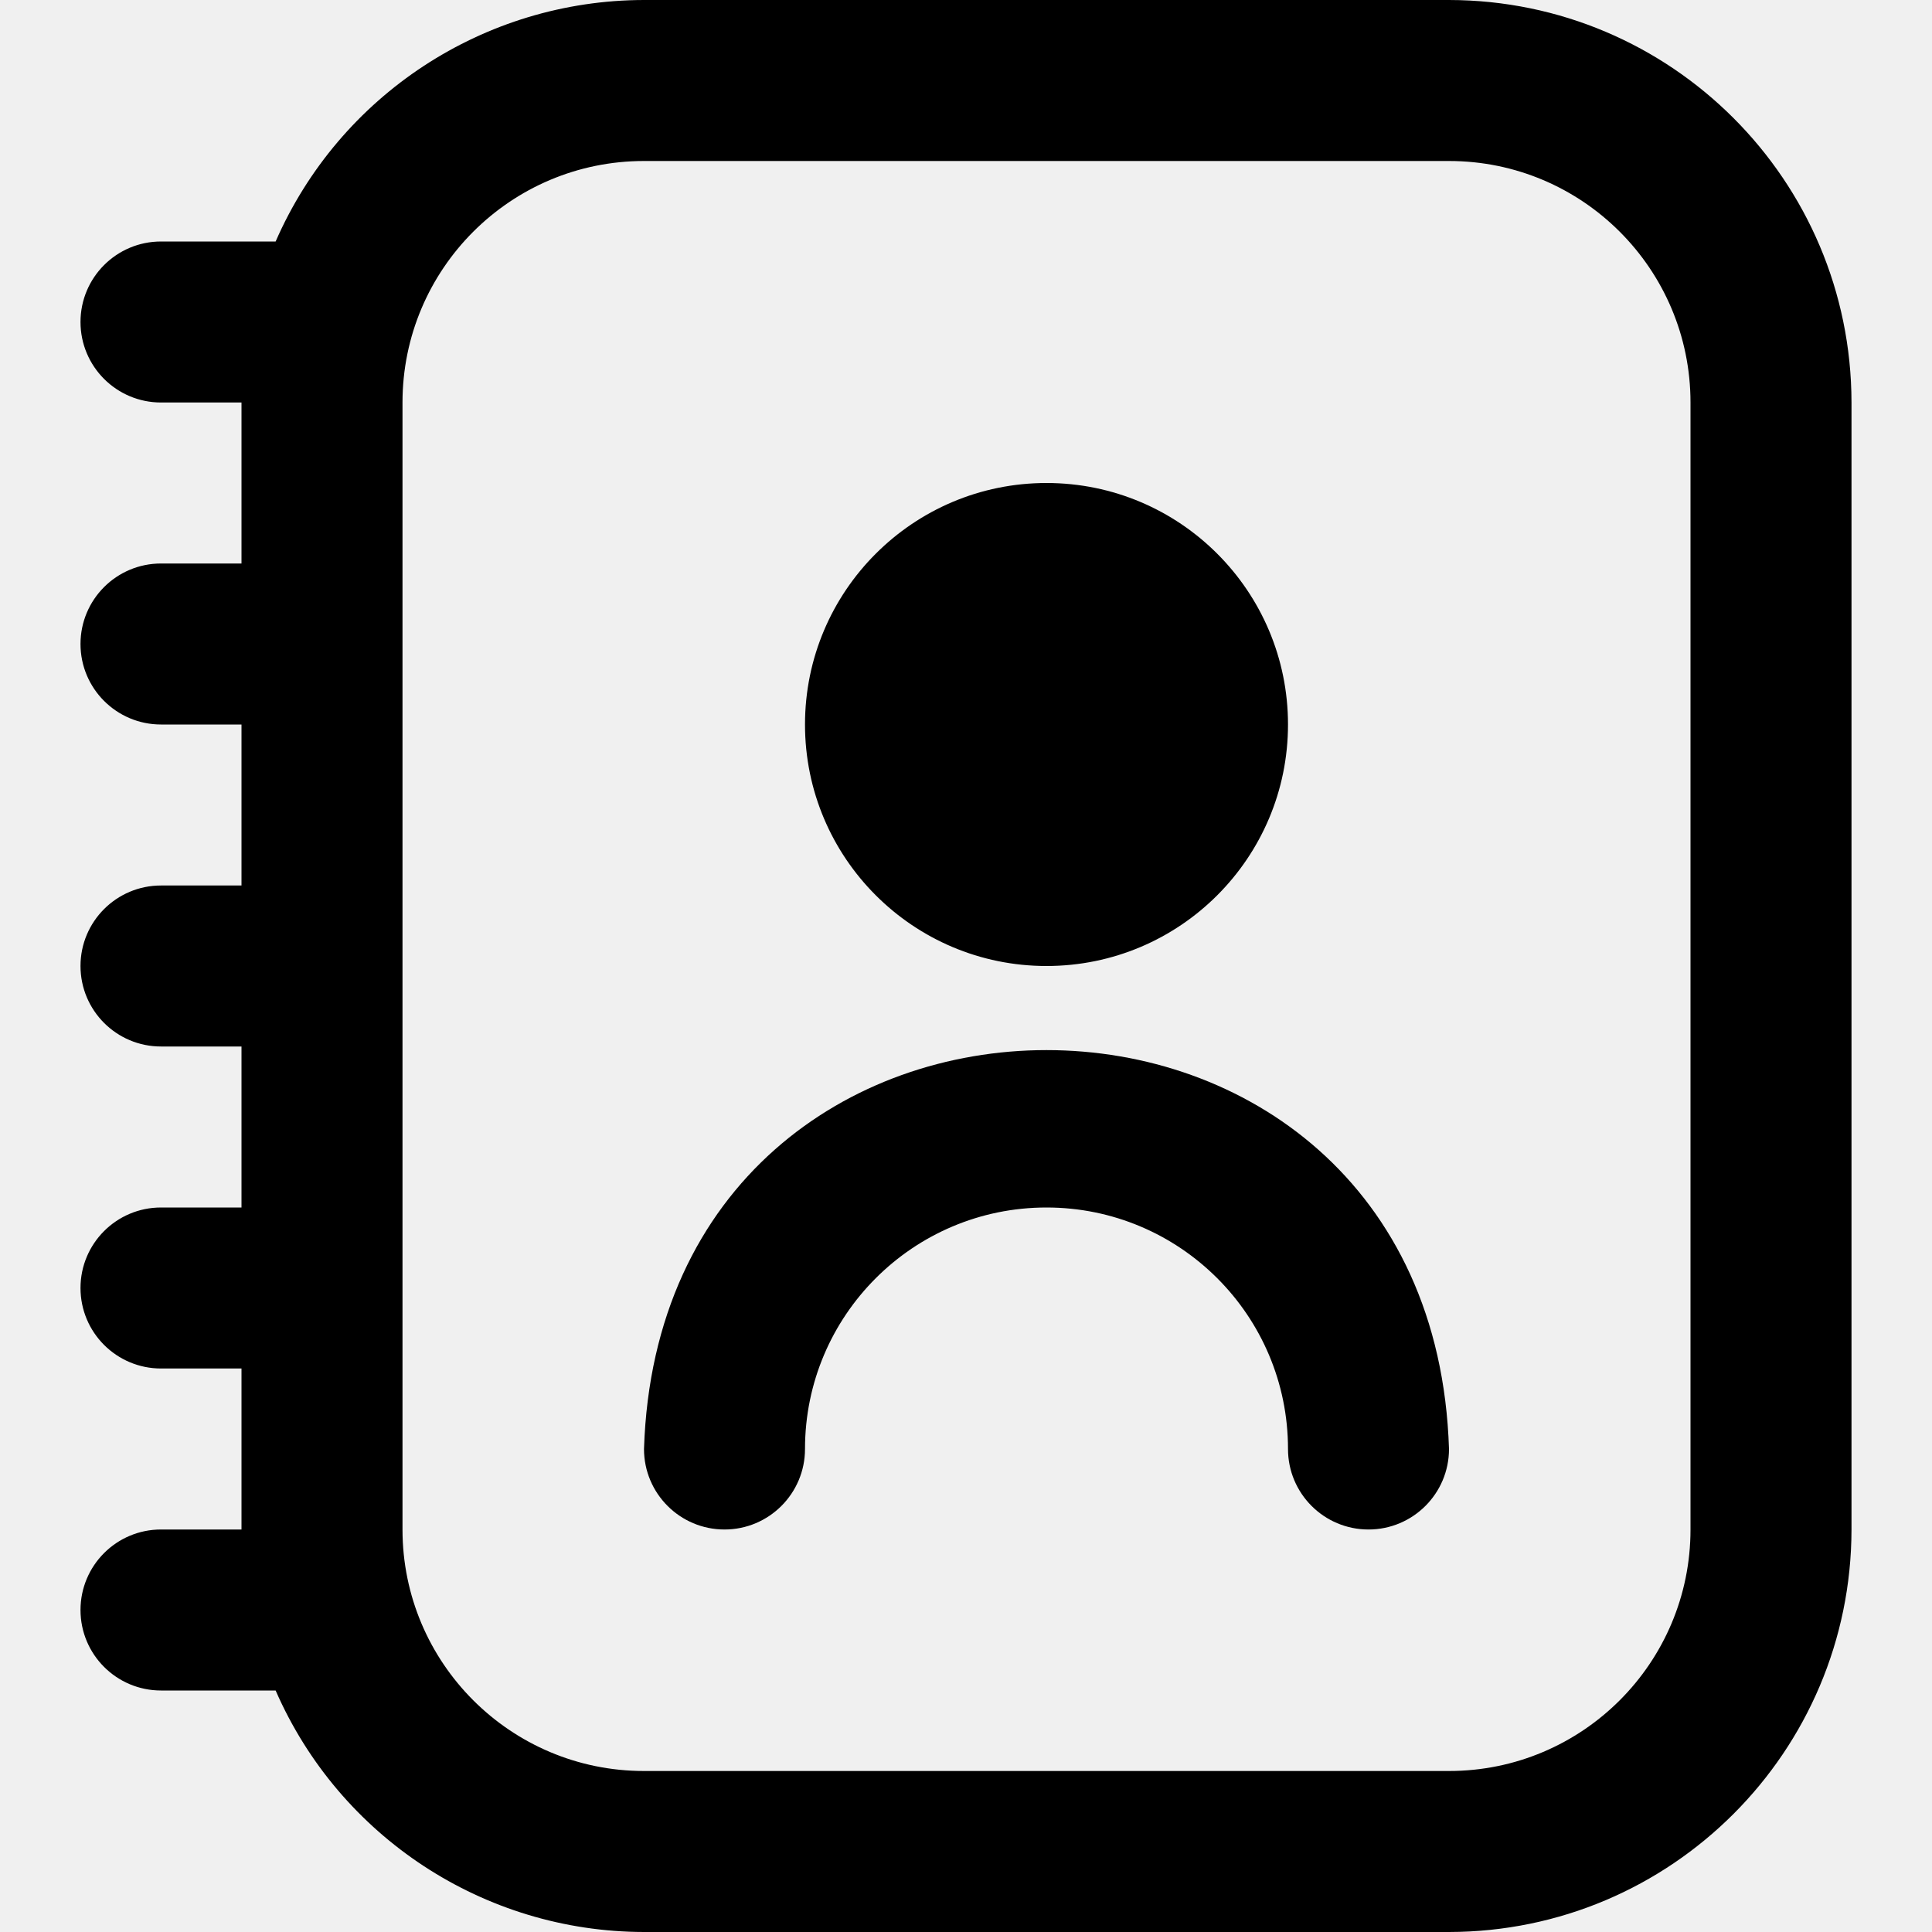
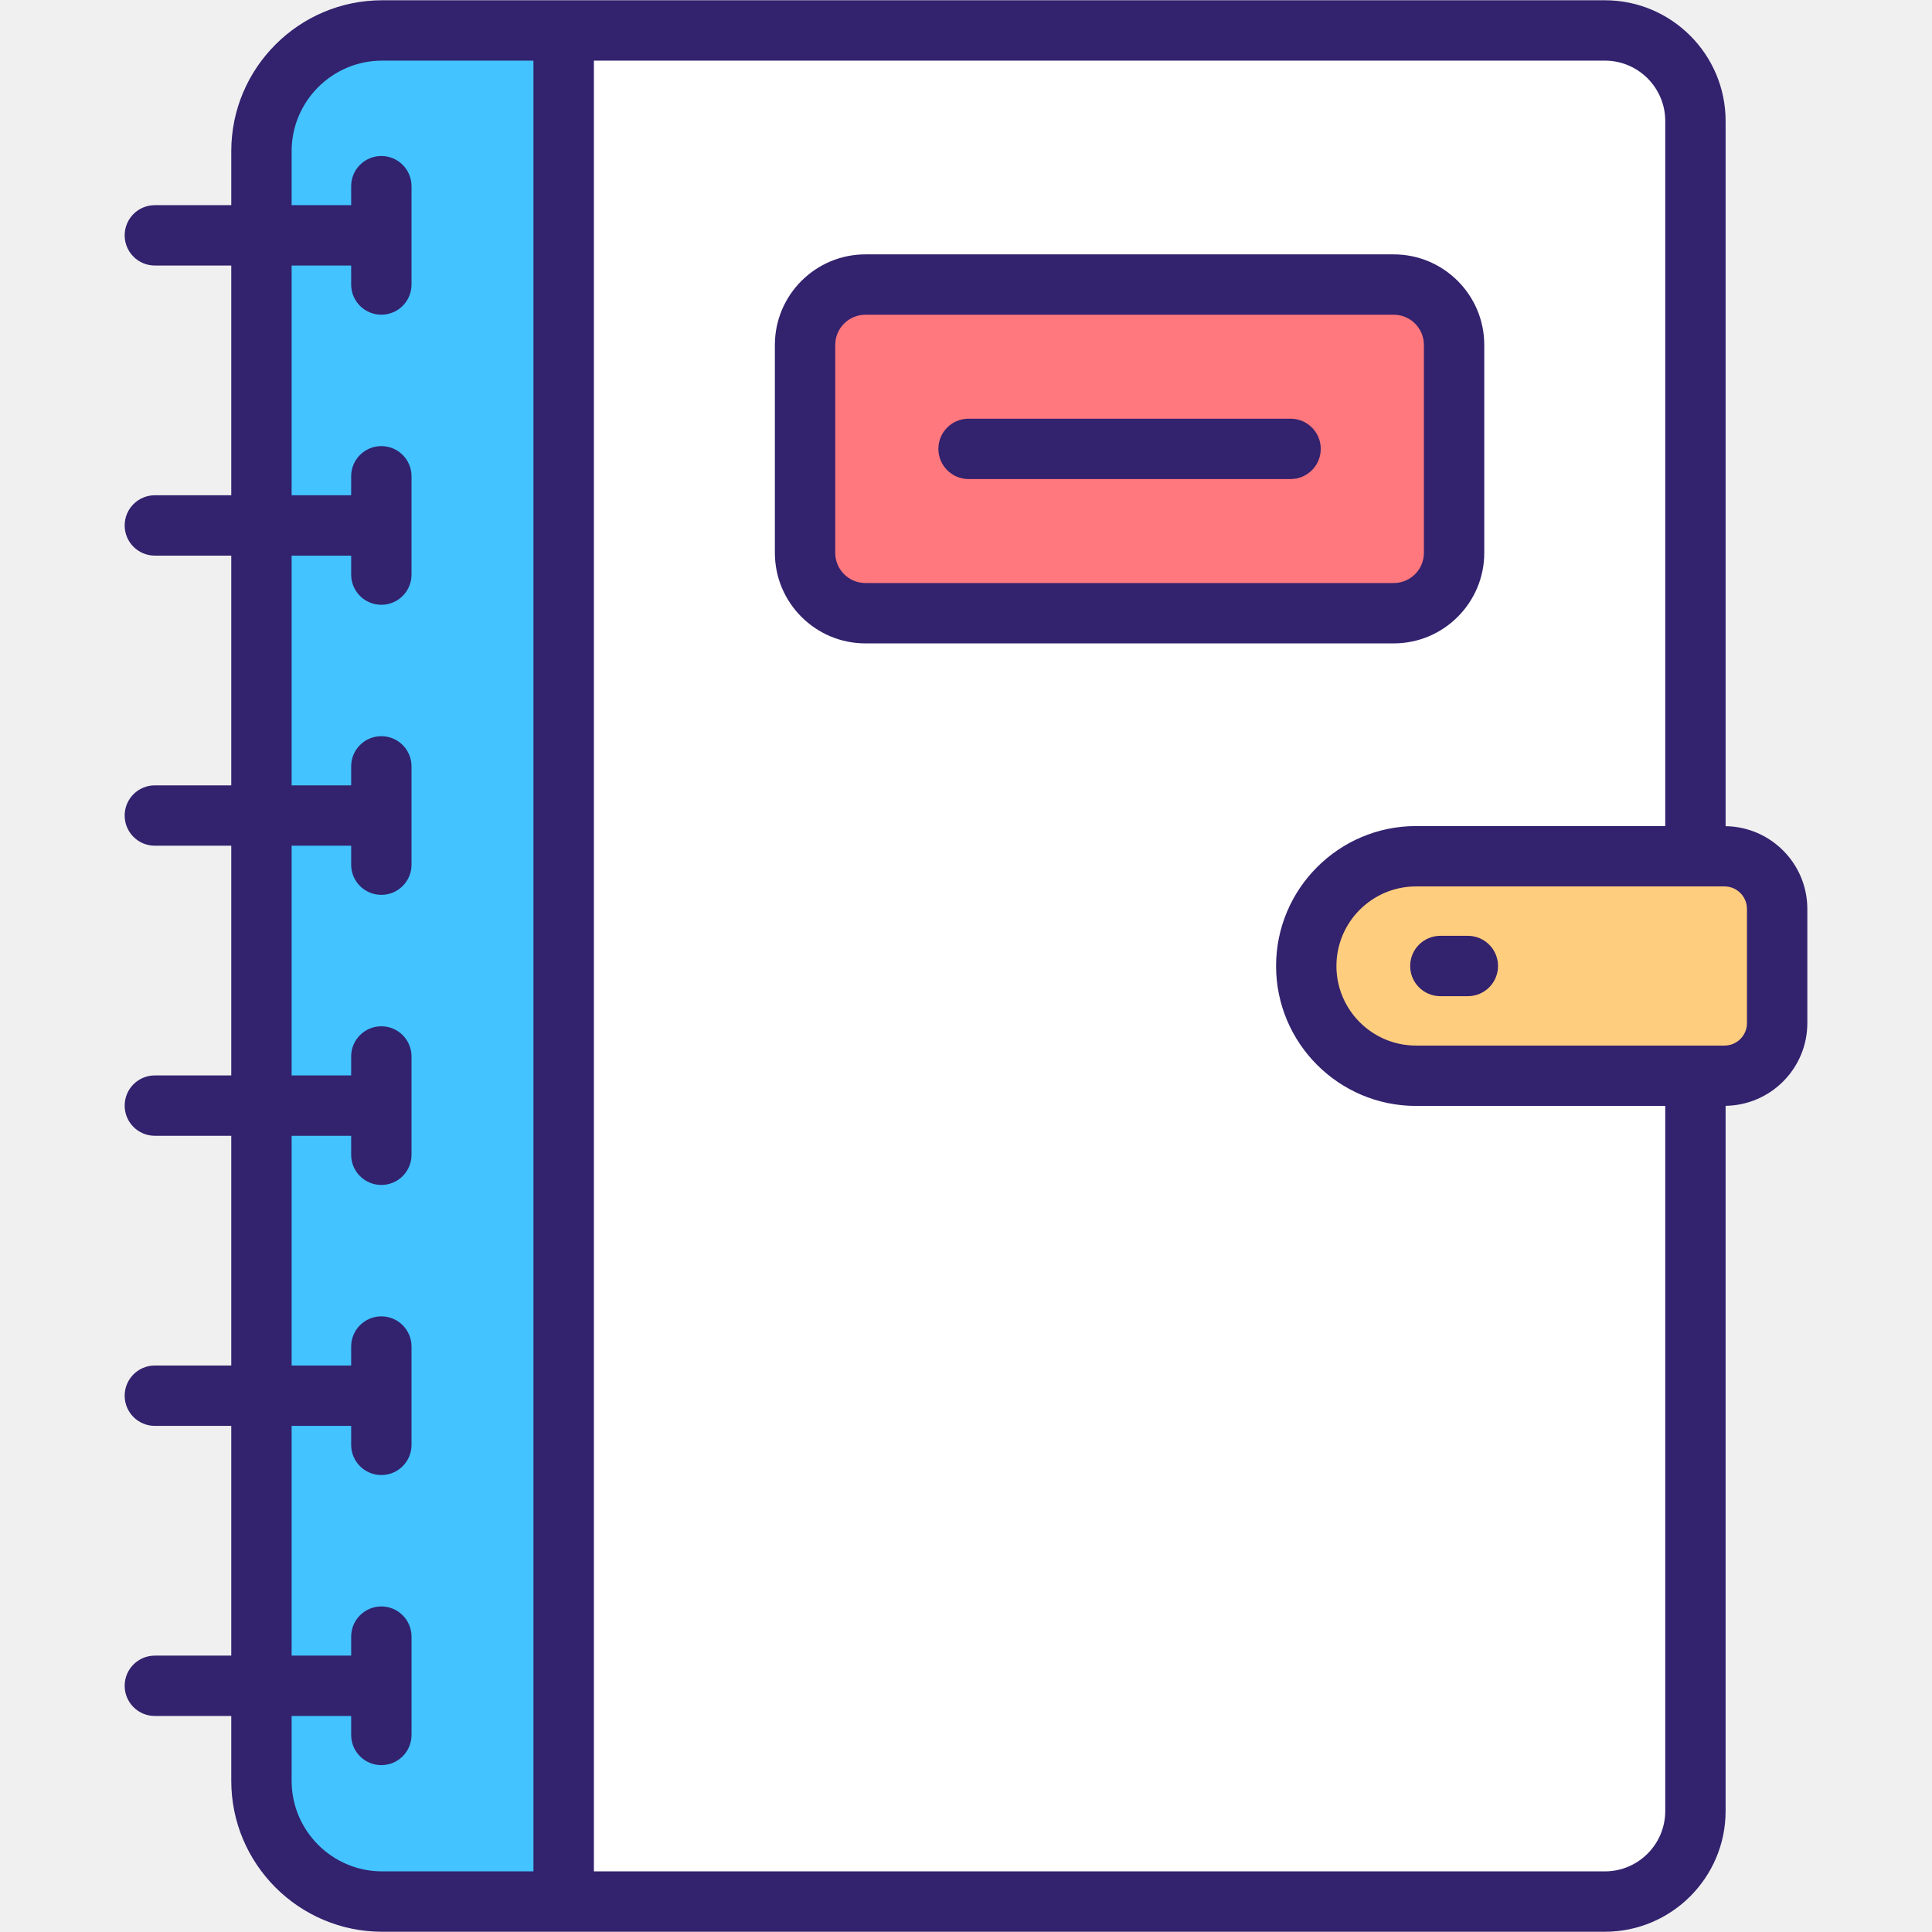
- <svg xmlns="http://www.w3.org/2000/svg" id="Layer_1" data-name="Layer 1" viewBox="0 0 24 24" width="512" height="512">
-   <path d="M18,0H8A5,5,0,0,0,3.424,3H2A1,1,0,0,0,2,5H3V7H2A1,1,0,0,0,2,9H3v2H2a1,1,0,0,0,0,2H3v2H2a1,1,0,0,0,0,2H3v2H2a1,1,0,0,0,0,2H3.424A5,5,0,0,0,8,24H18a5.006,5.006,0,0,0,5-5V5A5.006,5.006,0,0,0,18,0Zm3,19a3,3,0,0,1-3,3H8a3,3,0,0,1-3-3V5A3,3,0,0,1,8,2H18a3,3,0,0,1,3,3Zm-8-7a3,3,0,0,0,0-6A3,3,0,0,0,13,12Zm5,6a1,1,0,0,1-2,0,3,3,0,0,0-6,0,1,1,0,0,1-2,0C8.211,11.392,17.791,11.394,18,18Z" />
+ <svg xmlns="http://www.w3.org/2000/svg" enable-background="new 0 0 512 512" viewBox="0 0 512 512">
+   <path fill="#fff" d="M449.306,32.062v447.876c0,13.276-10.797,23.993-23.993,23.993H149.389V8.069h275.924    C438.509,8.069,449.306,18.786,449.306,32.062z" />
+   <path fill="#43c3ff" d="M149.365,8.069h-48.085c-17.668,0-31.991,14.323-31.991,31.991V471.94    c0,17.668,14.323,31.991,31.991,31.991h48.085V8.069z" />
+   <path fill="#ffcd7e" d="M470.967,240.876v30.249c0,7.71-6.25,13.96-13.96,13.96h-81.75    c-16.063,0-29.084-13.021-29.084-29.084v0c0-16.063,13.021-29.084,29.084-29.084h81.75    C464.717,226.916,470.967,233.166,470.967,240.876z" />
+   <path fill="#ff787d" d="M385.35,91.405v55.105c0,8.834-7.161,15.996-15.996,15.996H229.34    c-8.834,0-15.996-7.161-15.996-15.996V91.405c0-8.834,7.161-15.996,15.996-15.996h140.015    C378.189,75.41,385.35,82.571,385.35,91.405z" />
+   <path fill="#33226e" d="M457.304,218.946V32.062c0-17.64-14.348-31.991-31.991-31.991c-82.063,0-242.32,0-324.035,0     c-22.049,0-39.989,17.94-39.989,39.989v14.312H41.036c-4.421,0-7.998,3.581-7.998,7.998s3.577,7.998,7.998,7.998h20.252v60.882     H41.036c-4.421,0-7.998,3.581-7.998,7.998s3.577,7.998,7.998,7.998h20.252v60.882H41.036c-4.421,0-7.998,3.581-7.998,7.998     s3.577,7.998,7.998,7.998h20.252V285H41.036c-4.421,0-7.998,3.581-7.998,7.998s3.577,7.998,7.998,7.998h20.252v60.882H41.036     c-4.421,0-7.998,3.581-7.998,7.998s3.577,7.998,7.998,7.998h20.252v60.882H41.036c-4.421,0-7.998,3.581-7.998,7.998     s3.577,7.998,7.998,7.998h20.252v17.191c0,22.049,17.94,39.989,39.989,39.989c81.715,0,241.973,0,324.035,0     c17.644,0,31.991-14.352,31.991-31.991V293.054c11.966-0.164,21.658-9.921,21.658-21.929v-30.249     C478.962,228.867,469.27,219.11,457.304,218.946z M141.368,495.934h-40.09c-13.231,0-23.993-10.763-23.993-23.993V454.75h15.777     v5.03c0,4.417,3.577,7.998,7.998,7.998c4.421,0,7.998-3.581,7.998-7.998v-26.055c0-4.417-3.577-7.998-7.998-7.998     c-4.421,0-7.998,3.581-7.998,7.998v5.03H77.284v-60.882h15.777v5.03c0,4.417,3.577,7.998,7.998,7.998     c4.421,0,7.998-3.581,7.998-7.998v-26.055c0-4.417-3.577-7.998-7.998-7.998c-4.421,0-7.998,3.581-7.998,7.998v5.03H77.284     v-60.882h15.777v5.03c0,4.417,3.577,7.998,7.998,7.998c4.421,0,7.998-3.581,7.998-7.998v-26.051c0-4.417-3.577-7.998-7.998-7.998     c-4.421,0-7.998,3.581-7.998,7.998V285H77.284v-60.878h15.777v5.026c0,4.417,3.577,7.998,7.998,7.998     c4.421,0,7.998-3.581,7.998-7.998v-26.051c0-4.417-3.577-7.998-7.998-7.998c-4.421,0-7.998,3.581-7.998,7.998v5.03H77.284     v-60.882h15.777v5.03c0,4.417,3.577,7.998,7.998,7.998c4.421,0,7.998-3.581,7.998-7.998v-26.055c0-4.417-3.577-7.998-7.998-7.998     c-4.421,0-7.998,3.581-7.998,7.998v5.03H77.284V70.368h15.777v5.03c0,4.417,3.577,7.998,7.998,7.998     c4.421,0,7.998-3.581,7.998-7.998V49.342c0-4.417-3.577-7.998-7.998-7.998c-4.421,0-7.998,3.581-7.998,7.998v5.03H77.284V40.06     c0-13.231,10.763-23.993,23.993-23.993h40.09V495.934z M425.313,495.934H157.387V16.066h267.926     c8.818,0,15.996,7.174,15.996,15.996v186.855h-66.052c-20.447,0-37.083,16.636-37.083,37.083s16.636,37.083,37.083,37.083h66.052     v186.855C441.308,488.76,434.13,495.934,425.313,495.934z M462.966,271.125c0,3.288-2.671,5.963-5.959,5.963h-81.751     c-11.63,0-21.088-9.458-21.088-21.088c0-11.63,9.458-21.088,21.088-21.088h81.751c3.288,0,5.959,2.675,5.959,5.963V271.125z" />
+   <path fill="#33226e" d="M388.995 248.002h-7.287c-4.421 0-7.998 3.581-7.998 7.998s3.577 7.998 7.998 7.998h7.287c4.421 0 7.998-3.581 7.998-7.998S393.415 248.002 388.995 248.002zM393.345 146.511V91.405c0-13.231-10.763-23.993-23.993-23.993H229.343c-13.231 0-23.993 10.763-23.993 23.993v55.106c0 13.231 10.763 23.993 23.993 23.993h140.008C382.582 170.504 393.345 159.741 393.345 146.511zM221.346 146.511V91.405c0-4.409 3.585-7.998 7.998-7.998h140.008c4.413 0 7.998 3.589 7.998 7.998v55.106c0 4.409-3.585 7.998-7.998 7.998H229.343C224.93 154.509 221.346 150.92 221.346 146.511z" />
+   <path fill="#33226e" d="M342.015,110.958H256.68c-4.421,0-7.998,3.581-7.998,7.998s3.577,7.998,7.998,7.998h85.336     c4.421,0,7.998-3.581,7.998-7.998S346.436,110.958,342.015,110.958z" />
</svg>
